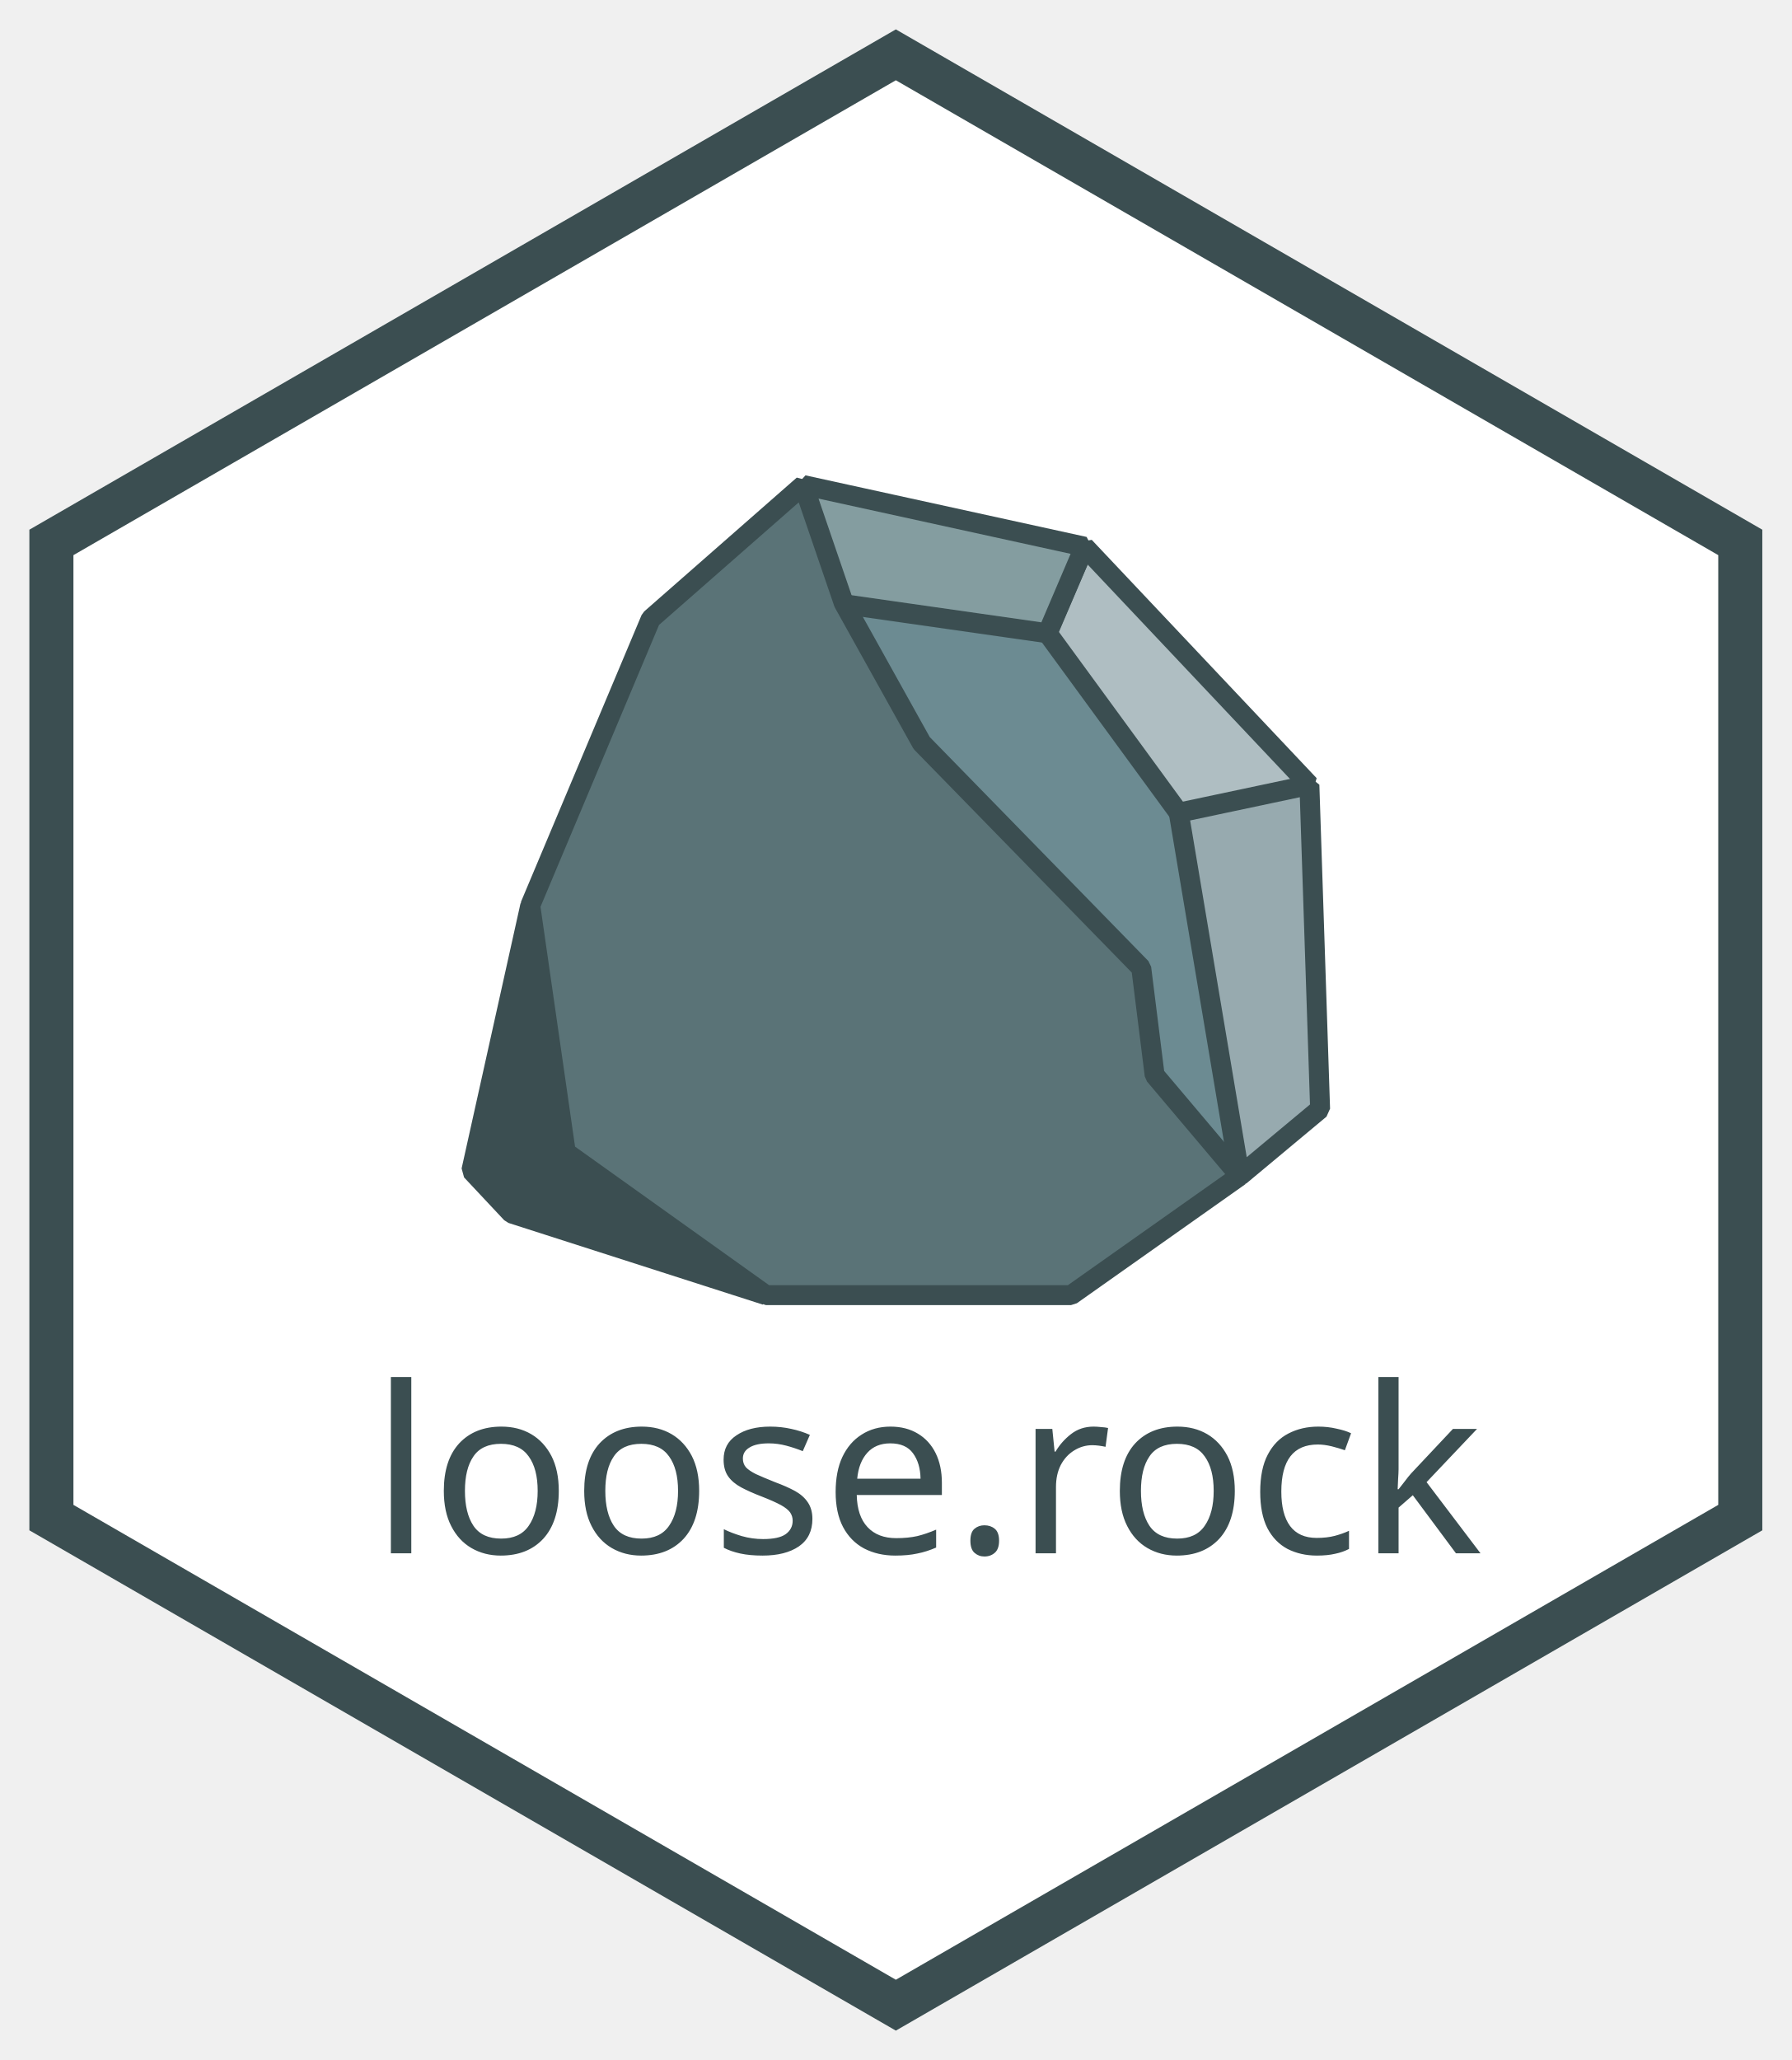
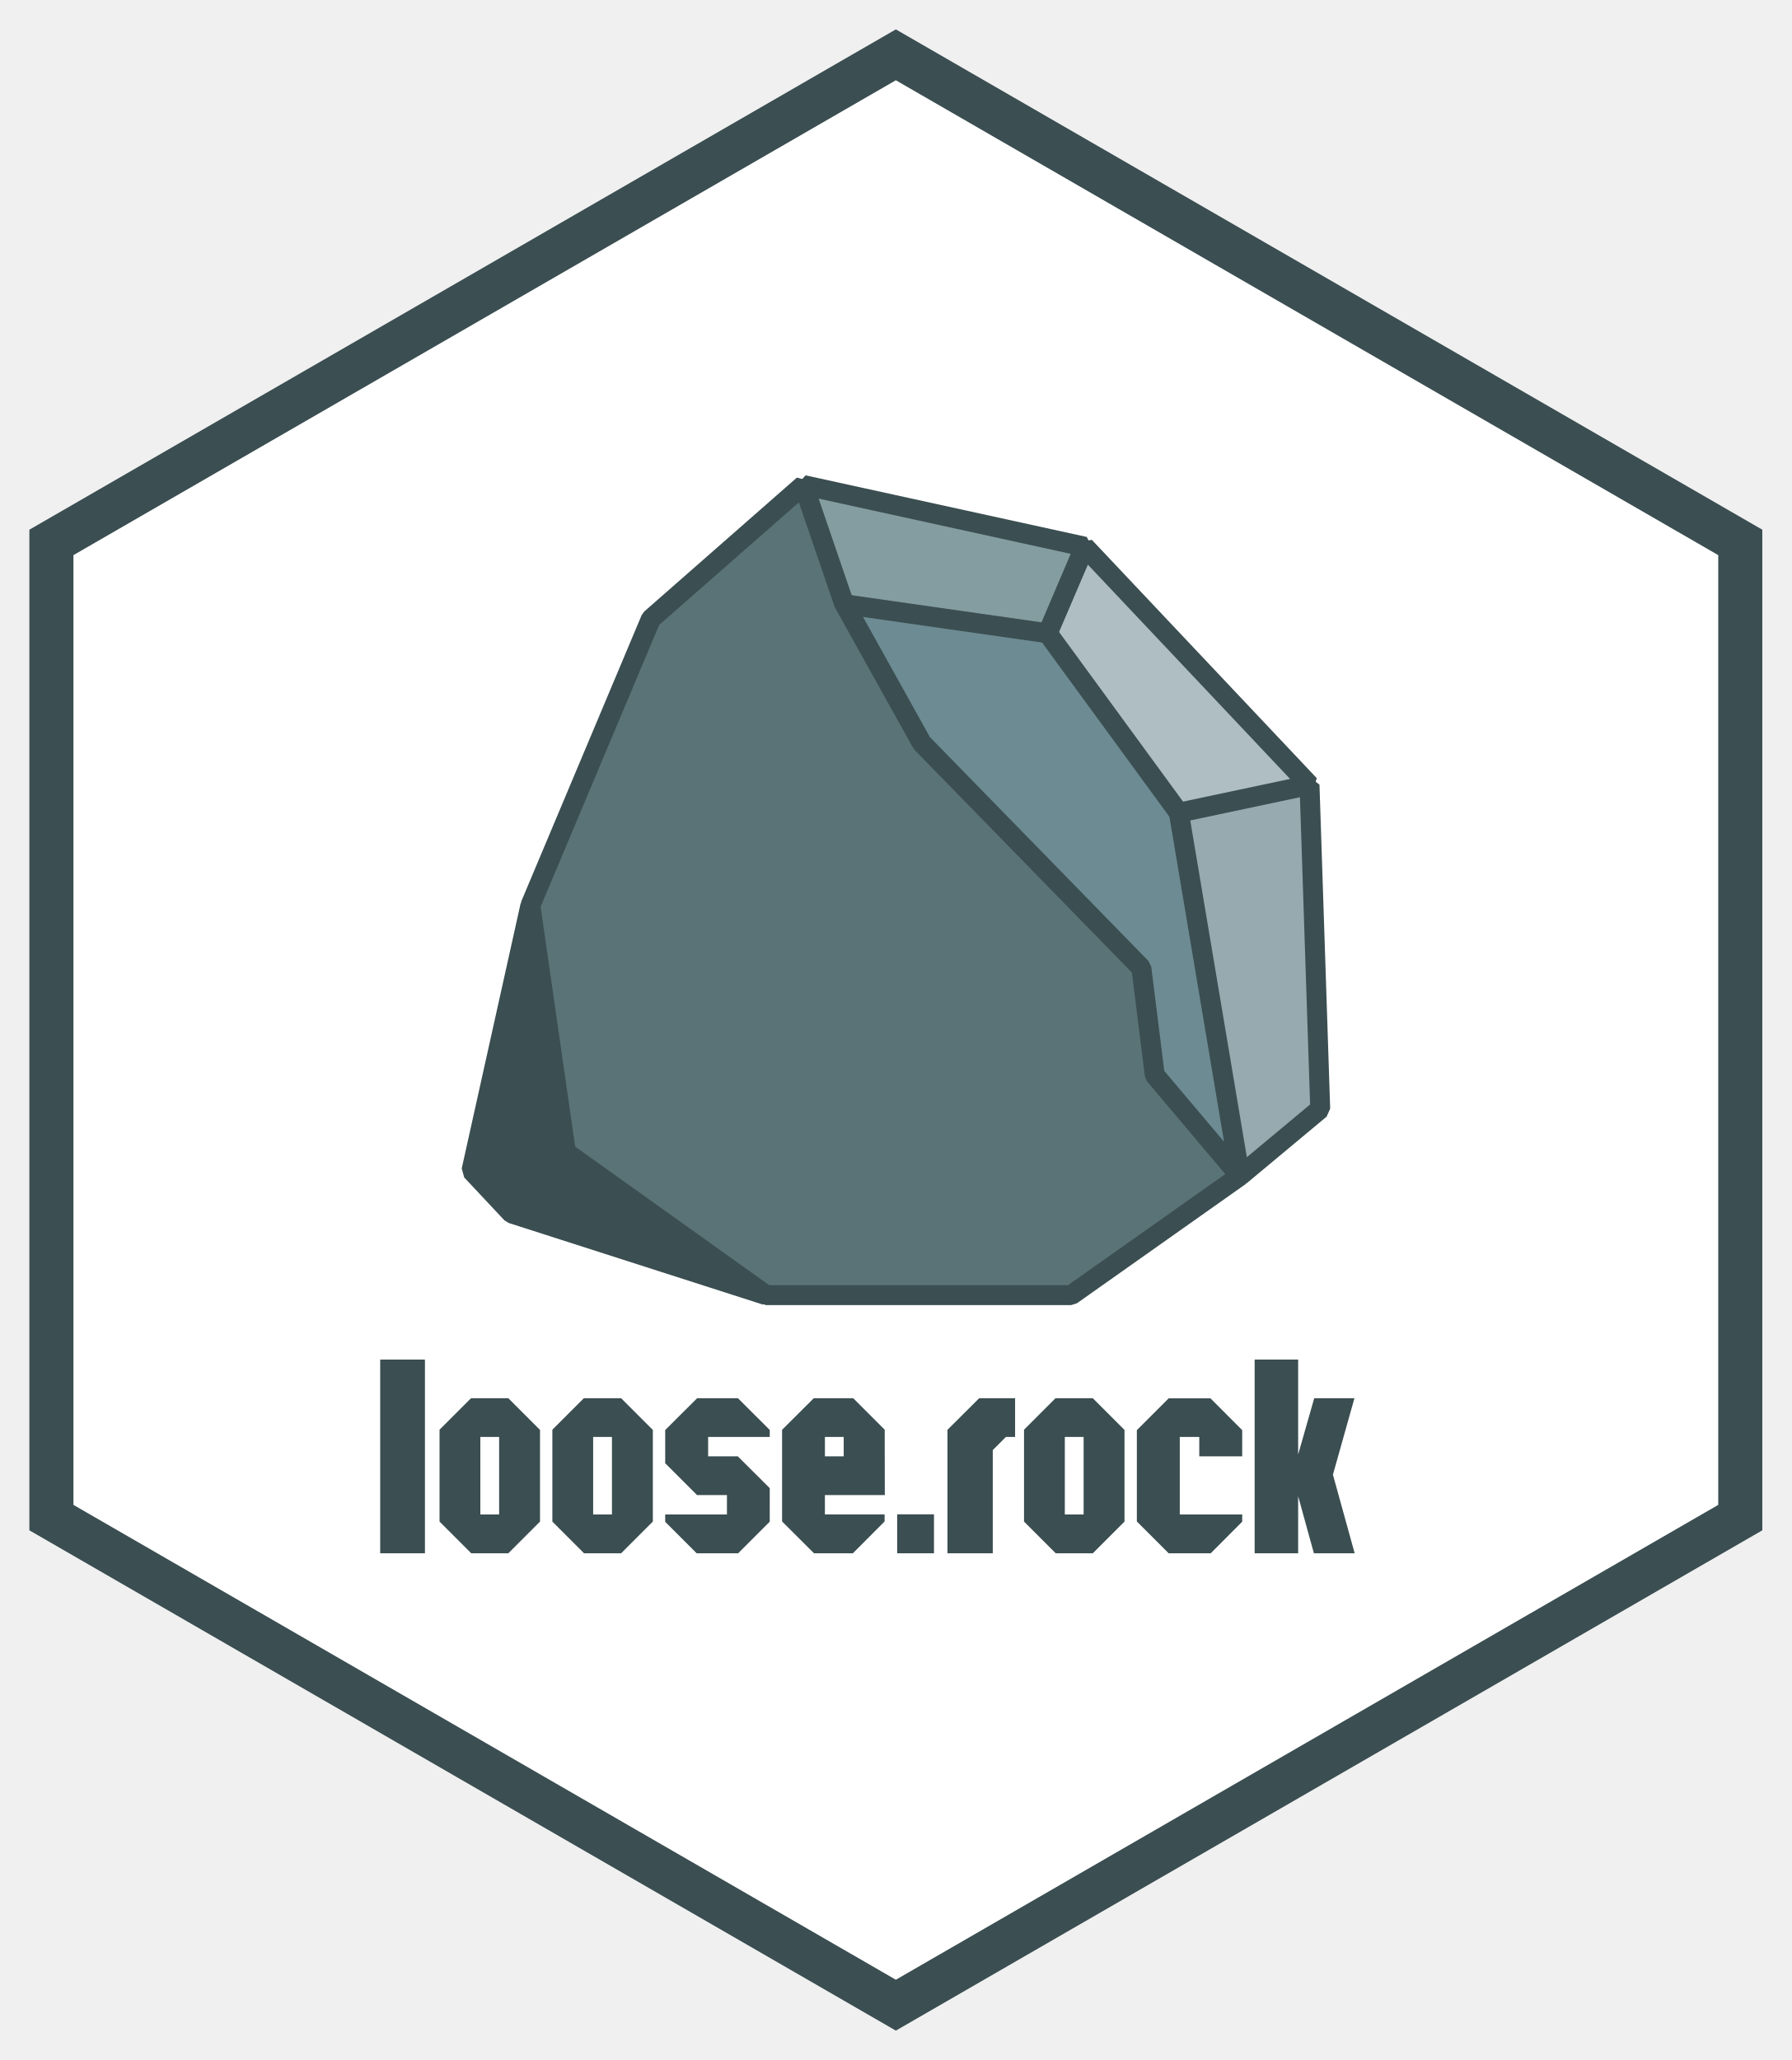
<svg xmlns="http://www.w3.org/2000/svg" width="122mm" height="140.255mm" viewBox="0 0 122 140.255" version="1.1" id="svg8">
  <defs id="defs2">
    </defs>
  <g id="layer1" transform="translate(245.2484,5.486096)">
    <g id="g881" transform="matrix(0.8024098,0,0,0.8024098,-47.76712,25.89153)" style="stroke-width:1.246;stroke:#3b4e51;stroke-opacity:1">
      <path d="m -170.089,131.037 -71.659,-41.372 0,-82.745 71.659,-41.372 71.659,41.372 2e-6,82.745 z" id="path30" style="color:#bebebe;clip-rule:nonzero;display:inline;overflow:visible;visibility:visible;opacity:1;isolation:auto;mix-blend-mode:normal;color-interpolation:sRGB;color-interpolation-filters:linearRGB;solid-color:#000000;solid-opacity:1;fill:#ffffff;fill-opacity:1;fill-rule:nonzero;stroke:#3b4e51;stroke-width:3.739;stroke-linecap:square;stroke-linejoin:miter;stroke-miterlimit:4;stroke-dasharray:none;stroke-dashoffset:44.22;stroke-opacity:1;marker:none;color-rendering:auto;image-rendering:auto;shape-rendering:auto;text-rendering:auto;enable-background:accumulate" />
-       <g transform="matrix(0.3005645,0,0,0.3005645,-179.2432,-60.59528)" style="stroke:#3b4e51;stroke-width:4.146;stroke-opacity:1" id="g850">
+       <g transform="matrix(0.3005645,0,0,0.3005645,-179.2333,-60.59528)" style="stroke:#3b4e51;stroke-width:4.146;stroke-opacity:1" id="g850">
        <path transform="scale(0.2645833)" style="color:#bebebe;clip-rule:nonzero;display:inline;overflow:visible;visibility:visible;opacity:1;isolation:auto;mix-blend-mode:normal;color-interpolation:sRGB;color-interpolation-filters:linearRGB;solid-color:#000000;solid-opacity:1;fill:#6c8b92;fill-opacity:1;fill-rule:nonzero;stroke:#3b4e51;stroke-width:21.266;stroke-linecap:butt;stroke-linejoin:bevel;stroke-miterlimit:4;stroke-dasharray:none;stroke-dashoffset:44.22;stroke-opacity:1;marker:none;color-rendering:auto;image-rendering:auto;shape-rendering:auto;text-rendering:auto;enable-background:accumulate" d="m 41.603,895.281 70.333,185.744 241.976,228.464 -25.449,119.412 153.664,96.058 -24.125,-392.721 -170.763,-219.627 z" id="path31" />
        <path style="color:#bebebe;clip-rule:nonzero;display:inline;overflow:visible;visibility:visible;opacity:1;isolation:auto;mix-blend-mode:normal;color-interpolation:sRGB;color-interpolation-filters:linearRGB;solid-color:#000000;solid-opacity:1;fill:#3b4e51;fill-opacity:1;fill-rule:nonzero;stroke:#3b4e51;stroke-width:21.266;stroke-linecap:butt;stroke-linejoin:bevel;stroke-miterlimit:4;stroke-dasharray:none;stroke-dashoffset:44.22;stroke-opacity:1;marker:none;color-rendering:auto;image-rendering:auto;shape-rendering:auto;text-rendering:auto;enable-background:accumulate" d="m -23.586,1652.102 -184.013,-169.093 -67.417,-246.622 -62.857,282.857 42.857,45.715 z" id="path37" transform="scale(0.2645833)" />
        <path style="color:#bebebe;clip-rule:nonzero;display:inline;overflow:visible;visibility:visible;opacity:1;isolation:auto;mix-blend-mode:normal;color-interpolation:sRGB;color-interpolation-filters:linearRGB;solid-color:#000000;solid-opacity:1;fill:#afbec2;fill-opacity:1;fill-rule:nonzero;stroke:#3b4e51;stroke-width:21.266;stroke-linecap:butt;stroke-linejoin:bevel;stroke-miterlimit:4;stroke-dasharray:none;stroke-dashoffset:44.22;stroke-opacity:1;marker:none;color-rendering:auto;image-rendering:auto;shape-rendering:auto;text-rendering:auto;enable-background:accumulate" d="m 276.687,945.527 142.79,195.351 136.937,-33.061 -240,-254.285 z" id="path33" transform="scale(0.2645833)" />
        <path style="color:#bebebe;clip-rule:nonzero;display:inline;overflow:visible;visibility:visible;opacity:1;isolation:auto;mix-blend-mode:normal;color-interpolation:sRGB;color-interpolation-filters:linearRGB;solid-color:#000000;solid-opacity:1;fill:#97aaaf;fill-opacity:1;fill-rule:nonzero;stroke:#3b4e51;stroke-width:21.266;stroke-linecap:butt;stroke-linejoin:bevel;stroke-miterlimit:4;stroke-dasharray:none;stroke-dashoffset:44.22;stroke-opacity:1;marker:none;color-rendering:auto;image-rendering:auto;shape-rendering:auto;text-rendering:auto;enable-background:accumulate" d="m 556.414,1107.816 -139.43,29.549 65.143,387.594 85.715,-71.428 z" id="path35" transform="scale(0.2645833)" />
        <path style="color:#bebebe;clip-rule:nonzero;display:inline;overflow:visible;visibility:visible;opacity:1;isolation:auto;mix-blend-mode:normal;color-interpolation:sRGB;color-interpolation-filters:linearRGB;solid-color:#000000;solid-opacity:1;fill:#849da0;fill-opacity:1;fill-rule:nonzero;stroke:#3b4e51;stroke-width:21.266;stroke-linecap:butt;stroke-linejoin:bevel;stroke-miterlimit:4;stroke-dasharray:none;stroke-dashoffset:44.22;stroke-opacity:1;marker:none;color-rendering:auto;image-rendering:auto;shape-rendering:auto;text-rendering:auto;enable-background:accumulate" d="m 16.414,787.816 40.57,126.691 220,31.43 39.43,-92.406 z" id="path26" transform="scale(0.2645833)" />
        <path style="color:#bebebe;clip-rule:nonzero;display:inline;overflow:visible;visibility:visible;opacity:1;isolation:auto;mix-blend-mode:normal;color-interpolation:sRGB;color-interpolation-filters:linearRGB;solid-color:#000000;solid-opacity:1;fill:#5a7377;fill-opacity:1;fill-rule:nonzero;stroke:#3b4e51;stroke-width:21.266;stroke-linecap:butt;stroke-linejoin:bevel;stroke-miterlimit:4;stroke-dasharray:none;stroke-dashoffset:44.22;stroke-opacity:1;marker:none;color-rendering:auto;image-rendering:auto;shape-rendering:auto;text-rendering:auto;enable-background:accumulate" d="m 16.414,787.816 -162.857,142.857 -128.572,305.713 37.936,263.285 213.494,152.43 H 302.127 l 180,-127.143 v 0 l -90.855,-107.594 -14.287,-114.285 -234.285,-240 -83.222,-149.479 z" id="path28" transform="scale(0.2645833)" />
      </g>
    </g>
-     <text xml:space="preserve" style="font-style:normal;font-variant:normal;font-weight:normal;font-stretch:normal;font-size:15.796px;line-height:11.12px;font-family:NYC;-inkscape-font-specification:'NYC, Normal';font-variant-ligatures:normal;font-variant-caps:normal;font-variant-numeric:normal;font-feature-settings:normal;text-align:start;letter-spacing:0px;word-spacing:0px;writing-mode:lr;text-anchor:start;fill:#3b4e51;fill-opacity:1;stroke:none;stroke-width:0.265px;stroke-linecap:butt;stroke-linejoin:miter;stroke-opacity:1;" x="-219.977" y="100.269" id="text825">
-       <tspan id="tspan823" x="-219.977" y="100.269" style="stroke-width:0.265px;-inkscape-font-specification:'NYC, Normal';font-family:NYC;font-weight:normal;font-style:normal;font-stretch:normal;font-variant:normal;font-size:15.796px;text-anchor:start;text-align:start;writing-mode:lr;font-variant-ligatures:normal;font-variant-caps:normal;font-variant-numeric:normal;font-feature-settings:normal;fill:#3b4e51;fill-opacity:1;">loose.rock</tspan>
+     <g aria-label="loose.rock" style="font-style:normal;font-variant:normal;font-weight:normal;font-stretch:normal;font-size:15.796px;line-height:11.12px;font-family:NYC;-inkscape-font-specification:'NYC, Normal';font-variant-ligatures:normal;font-variant-caps:normal;font-variant-numeric:normal;font-feature-settings:normal;text-align:start;letter-spacing:0px;word-spacing:0px;writing-mode:lr-tb;text-anchor:start;fill:#3b4e51;fill-opacity:1;stroke:none;stroke-width:0.265px;stroke-linecap:butt;stroke-linejoin:miter;stroke-opacity:1" id="text825">
+       <path d="m -216.313,100.269 h -3.047 V 87.08 h 3.047 z" style="font-style:normal;font-variant:normal;font-weight:normal;font-stretch:normal;font-size:15.796px;font-family:NYC;-inkscape-font-specification:'NYC, Normal';font-variant-ligatures:normal;font-variant-caps:normal;font-variant-numeric:normal;font-feature-settings:normal;text-align:start;writing-mode:lr-tb;text-anchor:start;fill:#3b4e51;fill-opacity:1;stroke-width:0.265px" id="path847" />
+       <path d="m -208.477,98.11 -2.16,2.16 h -2.522 l -2.16,-2.16 v -6.255 l 2.144,-2.144 h 2.538 l 2.16,2.16 z m -2.784,-0.486 v -5.276 h -1.28 v 5.276 z" style="font-style:normal;font-variant:normal;font-weight:normal;font-stretch:normal;font-size:15.796px;font-family:NYC;-inkscape-font-specification:'NYC, Normal';font-variant-ligatures:normal;font-variant-caps:normal;font-variant-numeric:normal;font-feature-settings:normal;text-align:start;writing-mode:lr-tb;text-anchor:start;fill:#3b4e51;fill-opacity:1;stroke-width:0.265px" id="path849" />
+       <path d="m -200.795,98.11 -2.16,2.16 h -2.522 l -2.16,-2.16 v -6.255 l 2.144,-2.144 h 2.538 l 2.16,2.16 z m -2.784,-0.486 v -5.276 h -1.28 v 5.276 z" style="font-style:normal;font-variant:normal;font-weight:normal;font-stretch:normal;font-size:15.796px;font-family:NYC;-inkscape-font-specification:'NYC, Normal';font-variant-ligatures:normal;font-variant-caps:normal;font-variant-numeric:normal;font-feature-settings:normal;text-align:start;writing-mode:lr-tb;text-anchor:start;fill:#3b4e51;fill-opacity:1;stroke-width:0.265px" id="path851" />
+       <path d="m -192.835,98.117 -2.152,2.152 h -2.823 l -2.144,-2.144 v -0.501 h 4.204 V 96.305 h -2.036 l -2.167,-2.167 v -2.26 l 2.175,-2.167 h 2.777 l 2.167,2.16 v 0.478 h -4.196 v 1.319 h 2.021 l 2.175,2.167 z" style="font-style:normal;font-variant:normal;font-weight:normal;font-stretch:normal;font-size:15.796px;font-family:NYC;-inkscape-font-specification:'NYC, Normal';font-variant-ligatures:normal;font-variant-caps:normal;font-variant-numeric:normal;font-feature-settings:normal;text-align:start;writing-mode:lr-tb;text-anchor:start;fill:#3b4e51;fill-opacity:1;stroke-width:0.265px" id="path853" />
+       <path d="m -185.014,98.102 -2.16,2.167 h -2.646 l -2.175,-2.167 v -6.24 l 2.16,-2.152 h 2.684 l 2.144,2.144 0.008,4.45 h -4.08 v 1.319 h 4.065 z m -2.784,-4.435 v -1.319 h -1.28 v 1.319 z" style="font-style:normal;font-variant:normal;font-weight:normal;font-stretch:normal;font-size:15.796px;font-family:NYC;-inkscape-font-specification:'NYC, Normal';font-variant-ligatures:normal;font-variant-caps:normal;font-variant-numeric:normal;font-feature-settings:normal;text-align:start;writing-mode:lr-tb;text-anchor:start;fill:#3b4e51;fill-opacity:1;stroke-width:0.265px" id="path855" />
+       <path d="m -181.651,100.269 h -2.507 v -2.653 h 2.507 z" style="font-style:normal;font-variant:normal;font-weight:normal;font-stretch:normal;font-size:15.796px;font-family:NYC;-inkscape-font-specification:'NYC, Normal';font-variant-ligatures:normal;font-variant-caps:normal;font-variant-numeric:normal;font-feature-settings:normal;text-align:start;writing-mode:lr-tb;text-anchor:start;fill:#3b4e51;fill-opacity:1;stroke-width:0.265px" id="path857" />
+       <path d="m -176.128,92.348 h -0.625 l -0.895,0.895 v 7.027 h -3.085 v -8.407 l 2.16,-2.152 h 2.445 z" style="font-style:normal;font-variant:normal;font-weight:normal;font-stretch:normal;font-size:15.796px;font-family:NYC;-inkscape-font-specification:'NYC, Normal';font-variant-ligatures:normal;font-variant-caps:normal;font-variant-numeric:normal;font-feature-settings:normal;text-align:start;writing-mode:lr-tb;text-anchor:start;fill:#3b4e51;fill-opacity:1;stroke-width:0.265px" id="path859" />
+       <path d="m -168.678,98.11 -2.16,2.16 h -2.522 l -2.16,-2.16 v -6.255 l 2.144,-2.144 h 2.538 l 2.16,2.16 z m -2.784,-0.486 v -5.276 h -1.28 v 5.276 z" style="font-style:normal;font-variant:normal;font-weight:normal;font-stretch:normal;font-size:15.796px;font-family:NYC;-inkscape-font-specification:'NYC, Normal';font-variant-ligatures:normal;font-variant-caps:normal;font-variant-numeric:normal;font-feature-settings:normal;text-align:start;writing-mode:lr-tb;text-anchor:start;fill:#3b4e51;fill-opacity:1;stroke-width:0.265px" id="path861" />
+       <path d="m -160.664,97.624 v 0.494 l -2.144,2.152 h -2.862 l -2.167,-2.167 v -6.217 l 2.167,-2.167 h 2.846 l 2.16,2.167 v 1.782 h -2.923 v -1.319 h -1.327 v 5.276 z" style="font-style:normal;font-variant:normal;font-weight:normal;font-stretch:normal;font-size:15.796px;font-family:NYC;-inkscape-font-specification:'NYC, Normal';font-variant-ligatures:normal;font-variant-caps:normal;font-variant-numeric:normal;font-feature-settings:normal;text-align:start;writing-mode:lr-tb;text-anchor:start;fill:#3b4e51;fill-opacity:1;stroke-width:0.265px" id="path863" />
+       <path d="m -153.005,100.269 h -2.777 l -1.072,-3.887 v 3.887 h -2.962 V 87.08 h 2.962 v 6.464 l 1.095,-3.833 h 2.738 l -1.465,5.206 z" style="font-style:normal;font-variant:normal;font-weight:normal;font-stretch:normal;font-size:15.796px;font-family:NYC;-inkscape-font-specification:'NYC, Normal';font-variant-ligatures:normal;font-variant-caps:normal;font-variant-numeric:normal;font-feature-settings:normal;text-align:start;writing-mode:lr-tb;text-anchor:start;fill:#3b4e51;fill-opacity:1;stroke-width:0.265px" id="path865" />
+     </g>
+     <text id="text845" y="157.144" x="-219.977" style="font-style:normal;font-variant:normal;font-weight:normal;font-stretch:normal;font-size:15.796px;line-height:11.12px;font-family:NYC;-inkscape-font-specification:'NYC, Normal';font-variant-ligatures:normal;font-variant-caps:normal;font-variant-numeric:normal;font-feature-settings:normal;text-align:start;letter-spacing:0px;word-spacing:0px;writing-mode:lr-tb;text-anchor:start;fill:#3b4e51;fill-opacity:1;stroke:none;stroke-width:0.265px;stroke-linecap:butt;stroke-linejoin:miter;stroke-opacity:1" xml:space="preserve">
+       <tspan style="font-style:normal;font-variant:normal;font-weight:normal;font-stretch:normal;font-size:15.796px;font-family:NYC;-inkscape-font-specification:'NYC, Normal';font-variant-ligatures:normal;font-variant-caps:normal;font-variant-numeric:normal;font-feature-settings:normal;text-align:start;writing-mode:lr-tb;text-anchor:start;fill:#3b4e51;fill-opacity:1;stroke-width:0.265px" y="157.144" x="-219.977" id="tspan843">loose.rock</tspan>
    </text>
  </g>
</svg>
